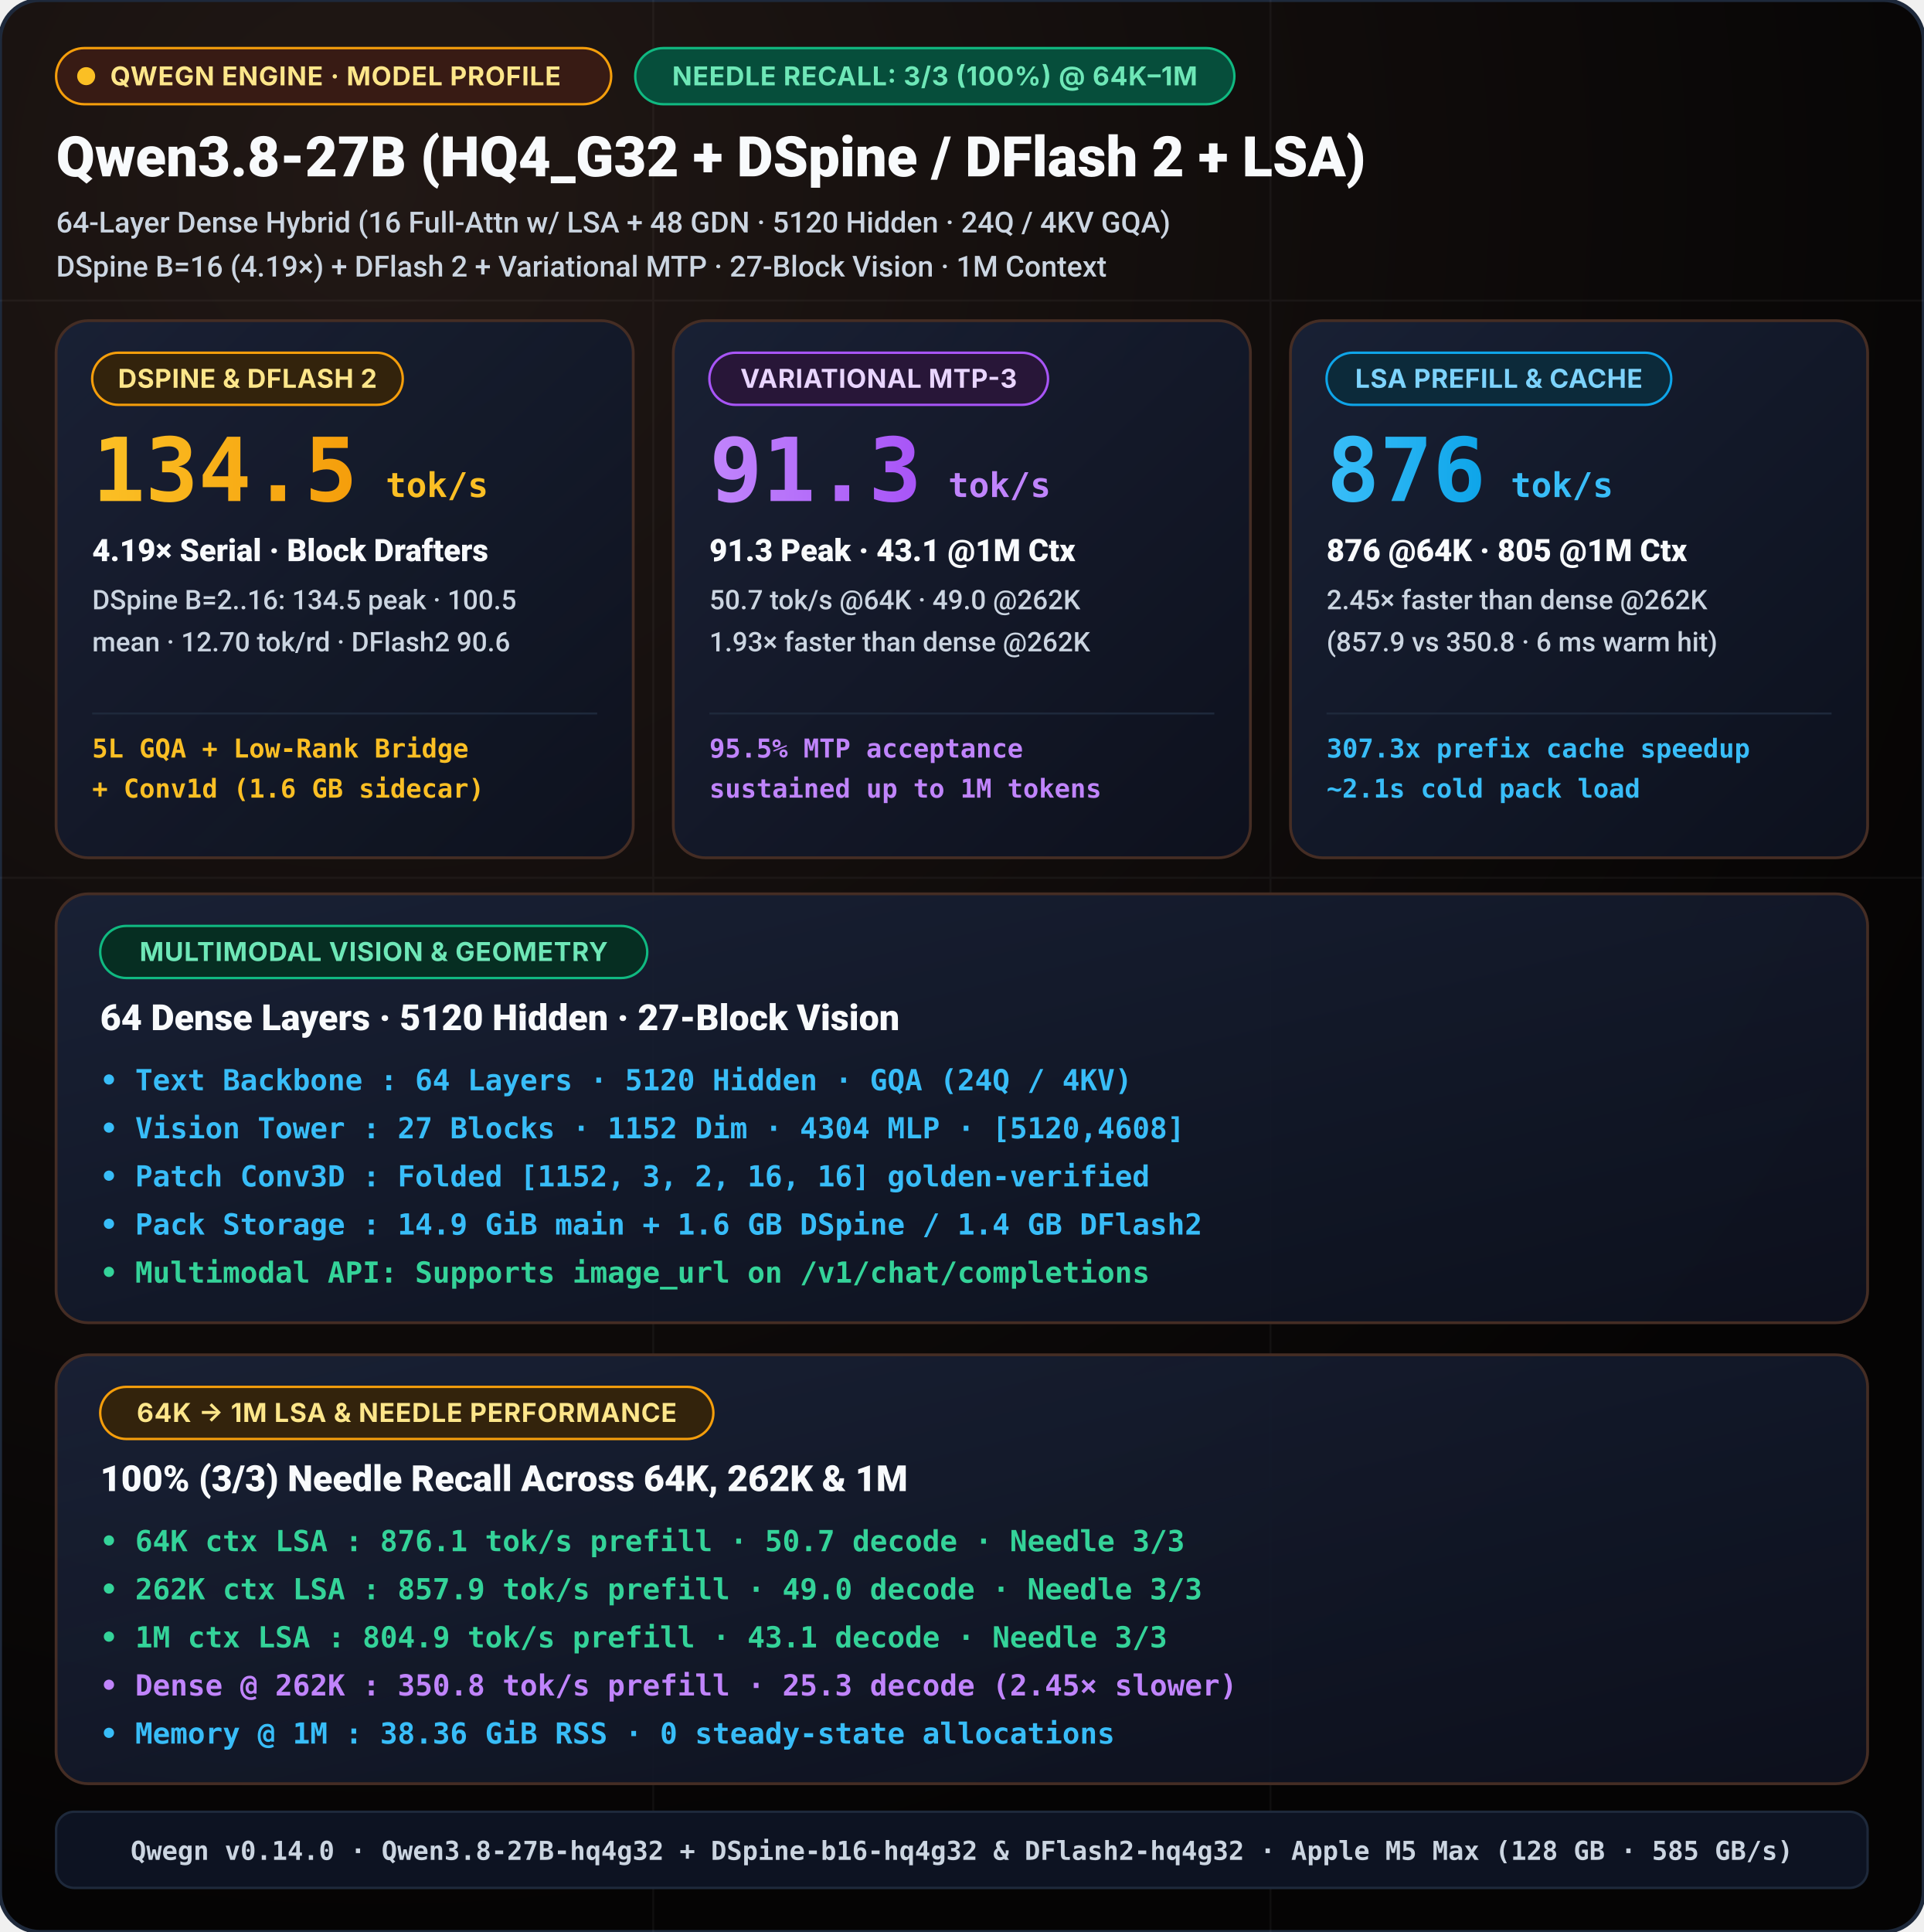
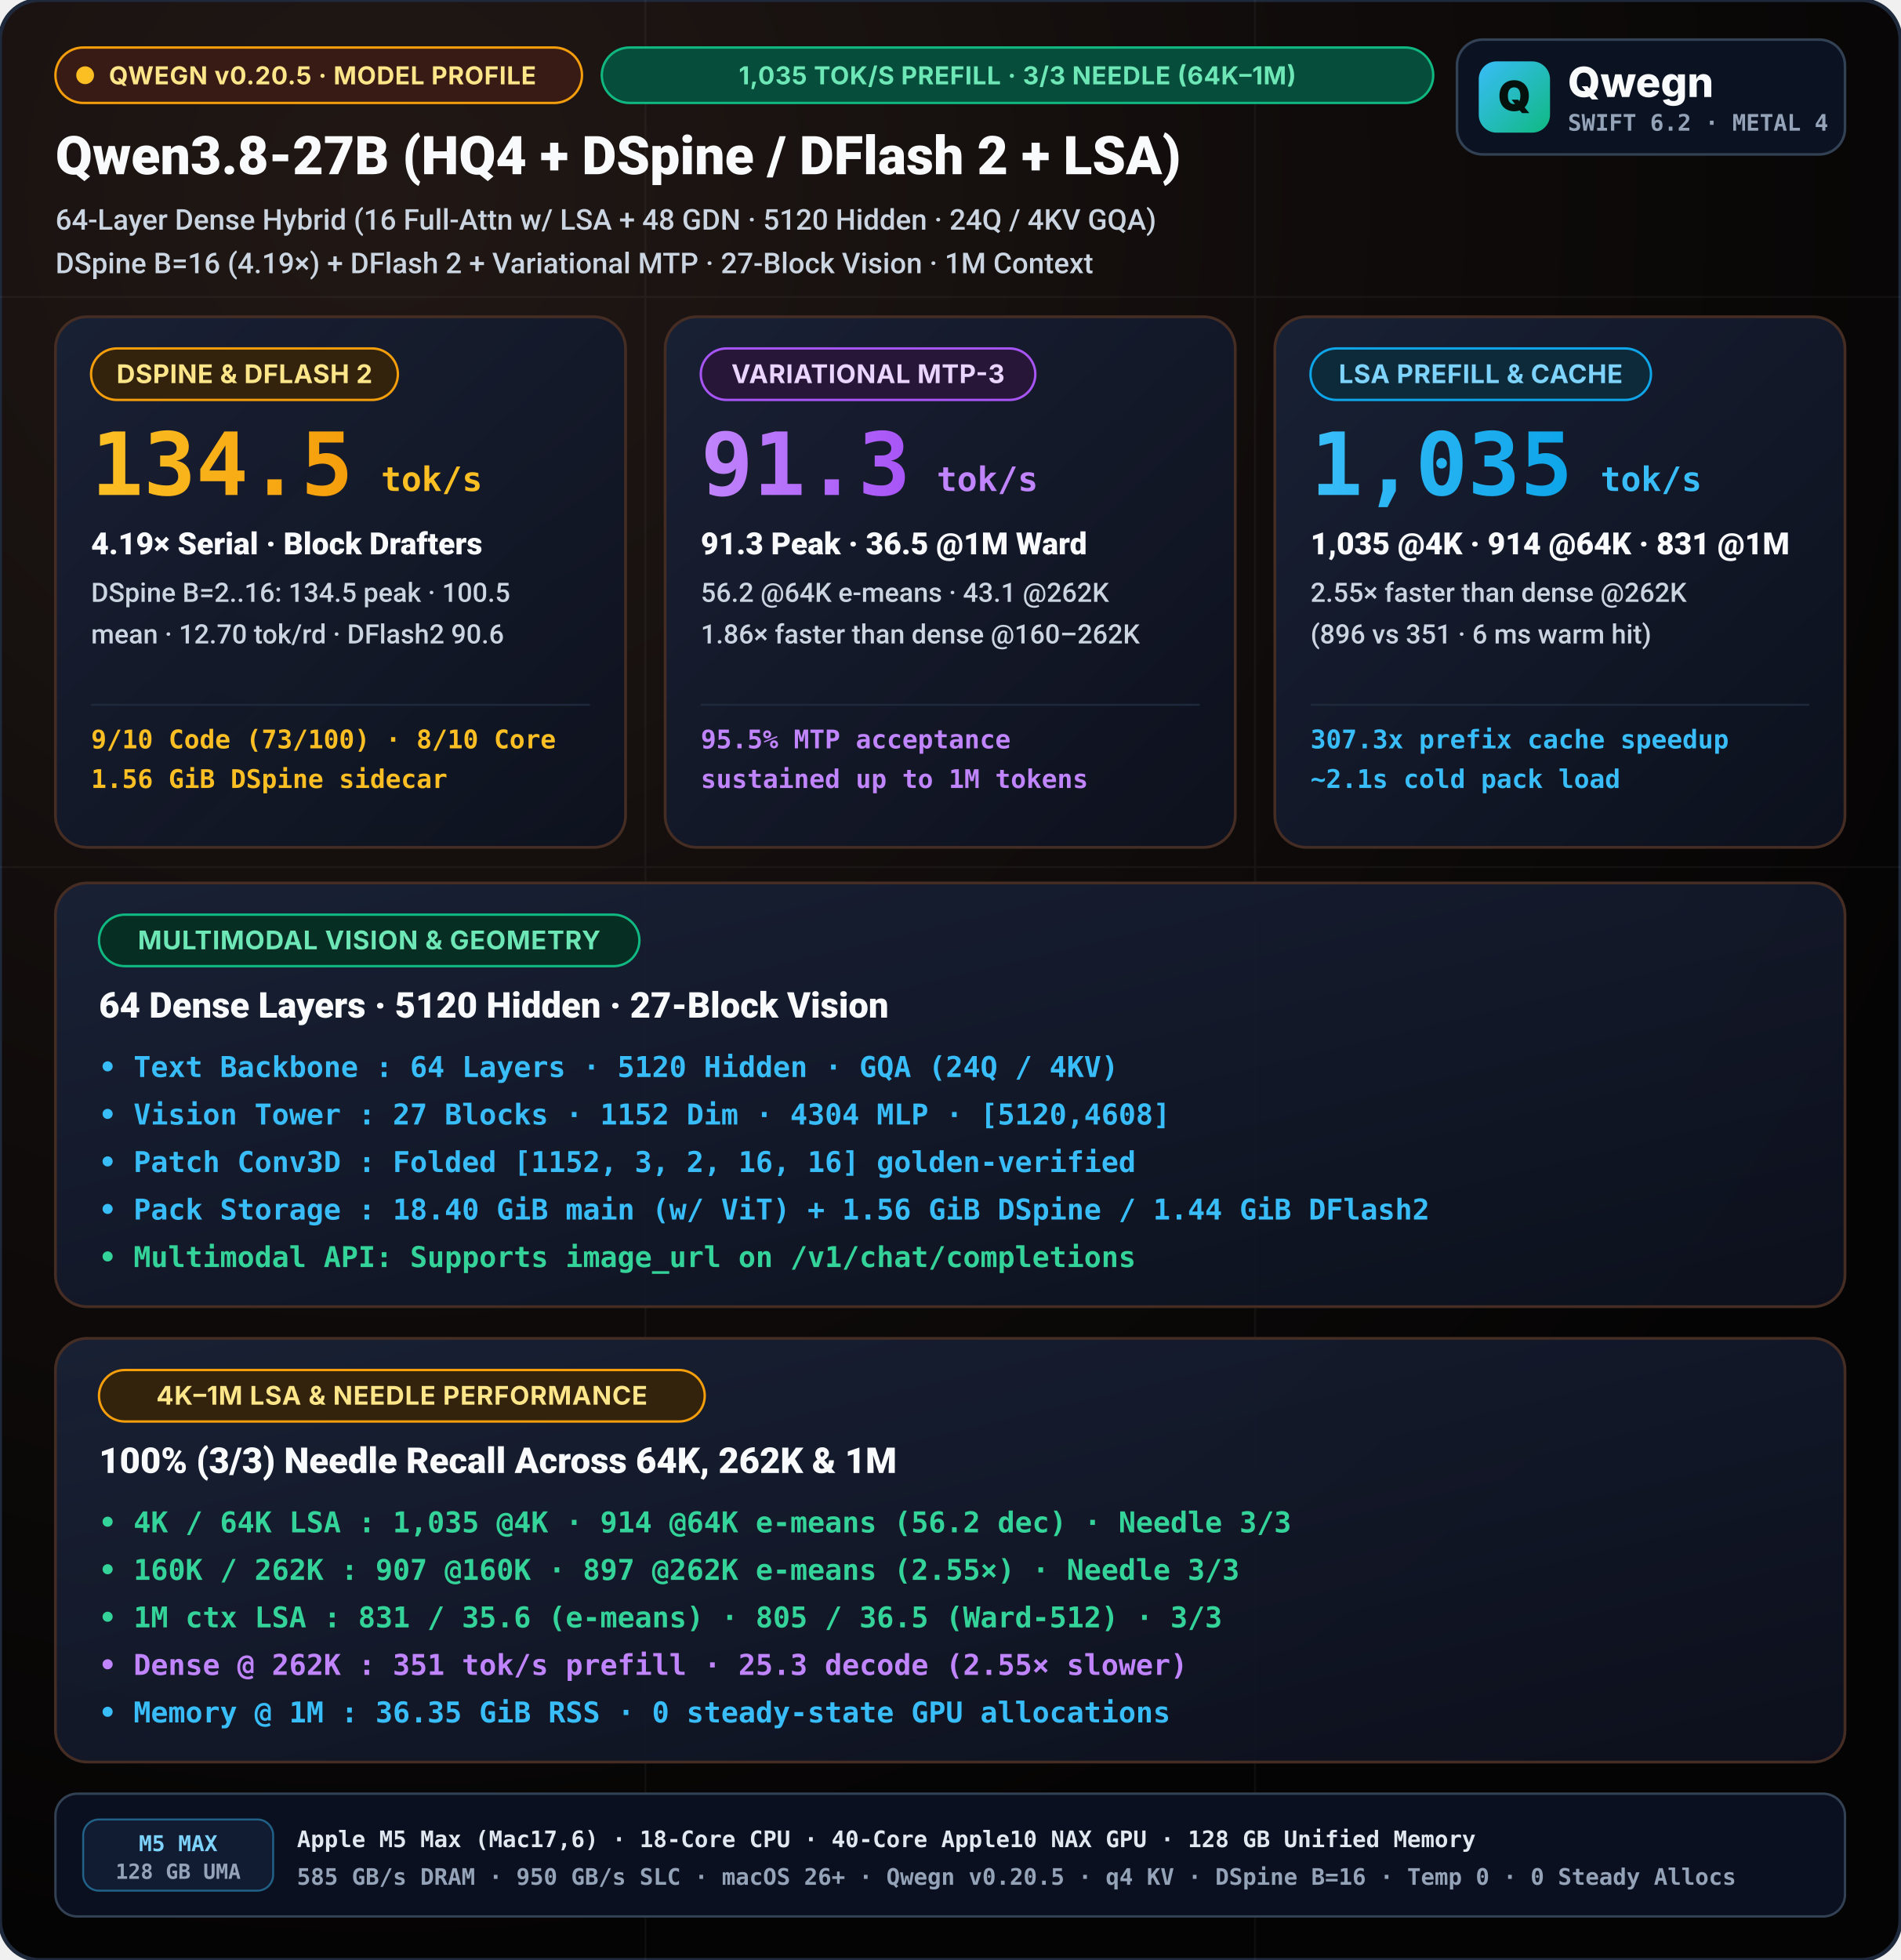
- <svg xmlns="http://www.w3.org/2000/svg" viewBox="0 0 960 964" width="960" height="964">
+ <svg xmlns="http://www.w3.org/2000/svg" viewBox="0 0 960 990" width="960" height="990">
  <defs>
    <radialGradient id="bgGlow" cx="20%" cy="10%" r="90%">
      <stop offset="0%" stop-color="#211815" />
      <stop offset="55%" stop-color="#100c0b" />
      <stop offset="100%" stop-color="#050404" />
    </radialGradient>
    <linearGradient id="cardGrad" x1="0%" y1="0%" x2="100%" y2="100%">
      <stop offset="0%" stop-color="#192136" stop-opacity="0.95" />
      <stop offset="100%" stop-color="#0d1220" stop-opacity="0.88" />
    </linearGradient>
    <linearGradient id="cyanGrad" x1="0%" y1="0%" x2="100%" y2="0%">
      <stop offset="0%" stop-color="#38bdf8" />
      <stop offset="100%" stop-color="#0ea5e9" />
    </linearGradient>
    <linearGradient id="purpleGrad" x1="0%" y1="0%" x2="100%" y2="0%">
      <stop offset="0%" stop-color="#c084fc" />
      <stop offset="100%" stop-color="#a855f7" />
    </linearGradient>
    <linearGradient id="amberGrad" x1="0%" y1="0%" x2="100%" y2="0%">
      <stop offset="0%" stop-color="#fbbf24" />
      <stop offset="100%" stop-color="#f59e0b" />
    </linearGradient>
+     <linearGradient id="mark" x1="0" y1="0" x2="1" y2="1">
+       <stop offset="0%" stop-color="#38bdf8" />
+       <stop offset="100%" stop-color="#10b981" />
+     </linearGradient>
  </defs>
  <style>
    svg { text-rendering: geometricPrecision; -webkit-font-smoothing: antialiased; }
    .title { font-family: -apple-system, BlinkMacSystemFont, "SF Pro Display", "Segoe UI", Roboto, sans-serif; font-weight: 800; }
    .subtitle { font-family: -apple-system, BlinkMacSystemFont, "SF Pro Text", "Segoe UI", Roboto, sans-serif; font-weight: 500; }
    .sans { font-family: -apple-system, BlinkMacSystemFont, "SF Pro Display", "Inter", "Segoe UI", system-ui, sans-serif; }
    .mono { font-family: "SF Mono", "JetBrains Mono", Menlo, Consolas, monospace; font-weight: 600; }
  </style>
-   <rect width="960" height="964" rx="20" fill="url(#bgGlow)" stroke="#1e293b" stroke-width="2" />
+   <rect width="960" height="990" rx="20" fill="url(#bgGlow)" stroke="#1e293b" stroke-width="2" />
  <g opacity="0.04" stroke="#ffffff" stroke-width="1">
    <line x1="0" y1="150" x2="960" y2="150" />
    <line x1="0" y1="438" x2="960" y2="438" />
-     <line x1="326" y1="0" x2="326" y2="964" />
-     <line x1="634" y1="0" x2="634" y2="964" />
+     <line x1="326" y1="0" x2="326" y2="990" />
+     <line x1="634" y1="0" x2="634" y2="990" />
  </g>
  <g transform="translate(28, 24)">
-     <rect x="0.0" y="0.0" width="277" height="28" rx="14.0" fill="#381b14" stroke="#f59e0b" stroke-width="1.2" />
+     <rect x="0.0" y="0.0" width="266" height="28" rx="14.0" fill="#381b14" stroke="#f59e0b" stroke-width="1.2" />
    <circle cx="15.0" cy="14.0" r="4.5" fill="#fbbf24" />
-     <text x="27.0" y="18.6" class="sans" font-size="13" font-weight="700" fill="#fde68a" letter-spacing="0.3">QWEGN ENGINE · MODEL PROFILE</text>
-     <rect x="289.0" y="0.0" width="299" height="28" rx="14.0" fill="#064e3b" stroke="#10b981" stroke-width="1.2" />
-     <text x="438.5" y="18.6" text-anchor="middle" class="sans" font-size="13" font-weight="700" fill="#6ee7b7" letter-spacing="0.3">NEEDLE RECALL: 3/3 (100%) @ 64K–1M</text>
-     <text x="0" y="64" fill="#f8fafc" class="title" font-size="28">Qwen3.8-27B (HQ4_G32 + DSpine / DFlash 2 + LSA)</text>
+     <text x="27.0" y="18.6" class="sans" font-size="12.5" font-weight="700" fill="#fde68a" letter-spacing="0.25">QWEGN v0.20.5 · MODEL PROFILE</text>
+     <rect x="276.0" y="0.0" width="420" height="28" rx="14.0" fill="#064e3b" stroke="#10b981" stroke-width="1.2" />
+     <text x="486.0" y="18.6" text-anchor="middle" class="sans" font-size="12.5" font-weight="700" fill="#6ee7b7" letter-spacing="0.25">1,035 TOK/S PREFILL · 3/3 NEEDLE (64K–1M)</text>
+     <text x="0" y="64" fill="#f8fafc" class="title" font-size="27">Qwen3.8-27B (HQ4 + DSpine / DFlash 2 + LSA)</text>
    <text x="0" y="92" fill="#cbd5e1" class="subtitle" font-size="14.5">64-Layer Dense Hybrid (16 Full-Attn w/ LSA + 48 GDN · 5120 Hidden · 24Q / 4KV GQA)</text>
    <text x="0" y="114" fill="#cbd5e1" class="subtitle" font-size="14.5">DSpine B=16 (4.19×) + DFlash 2 + Variational MTP · 27-Block Vision · 1M Context</text>
+   </g>
+   <g transform="translate(736, 20)">
+     <rect width="196" height="58" rx="13" fill="#0b1222" stroke="#334155" stroke-width="1.3" />
+     <rect x="11" y="11" width="36" height="36" rx="9" fill="url(#mark)" />
+     <text x="29" y="36" text-anchor="middle" class="sans" font-size="21" font-weight="900" fill="#04110c">Q</text>
+     <text x="56" y="29" class="sans" font-size="21" font-weight="800" fill="#f8fafc">Qwegn</text>
+     <text x="56" y="46" class="mono" font-size="11.5" font-weight="700" fill="#94a3b8">SWIFT 6.2 · METAL 4</text>
  </g>
  <g transform="translate(28, 160)">
    <rect width="288" height="268" rx="16" fill="url(#cardGrad)" stroke="#452d24" stroke-width="1.4" />
    <rect x="18.0" y="16.0" width="155" height="26" rx="13.0" fill="#33230c" stroke="#f59e0b" stroke-width="1.2" />
    <text x="95.5" y="33.5" text-anchor="middle" class="sans" font-size="13" font-weight="700" fill="#fde68a" letter-spacing="0.2">DSPINE &amp; DFLASH 2</text>
    <text x="18" y="90" fill="url(#amberGrad)" class="title mono" font-size="44">134.5</text>
    <text x="164.5" y="88" fill="#fbbf24" class="title mono" font-size="17">tok/s</text>
    <text x="18" y="120" fill="#f8fafc" class="title" font-size="15.5">4.19× Serial · Block Drafters</text>
    <text x="18" y="144" fill="#cbd5e1" class="subtitle" font-size="13.5">DSpine B=2..16: 134.5 peak · 100.5</text>
    <text x="18" y="165" fill="#cbd5e1" class="subtitle" font-size="13.5">mean · 12.70 tok/rd · DFlash2 90.6</text>
    <line x1="18" y1="196" x2="270" y2="196" stroke="#1e293b" stroke-width="1" />
-     <text x="18" y="218" fill="#fbbf24" class="mono" font-size="13">5L GQA + Low-Rank Bridge</text>
-     <text x="18" y="238" fill="#fbbf24" class="mono" font-size="13">+ Conv1d (1.6 GB sidecar)</text>
+     <text x="18" y="218" fill="#fbbf24" class="mono" font-size="13">9/10 Code (73/100) · 8/10 Core</text>
+     <text x="18" y="238" fill="#fbbf24" class="mono" font-size="13">1.56 GiB DSpine sidecar</text>
  </g>
  <g transform="translate(336, 160)">
    <rect width="288" height="268" rx="16" fill="url(#cardGrad)" stroke="#452d24" stroke-width="1.4" />
    <rect x="18.0" y="16.0" width="169" height="26" rx="13.0" fill="#281638" stroke="#a855f7" stroke-width="1.2" />
    <text x="102.5" y="33.5" text-anchor="middle" class="sans" font-size="13" font-weight="700" fill="#e9d5ff" letter-spacing="0.2">VARIATIONAL MTP-3</text>
    <text x="18" y="90" fill="url(#purpleGrad)" class="title mono" font-size="44">91.3</text>
    <text x="137.2" y="88" fill="#c084fc" class="title mono" font-size="17">tok/s</text>
-     <text x="18" y="120" fill="#f8fafc" class="title" font-size="15.5">91.3 Peak · 43.1 @1M Ctx</text>
-     <text x="18" y="144" fill="#cbd5e1" class="subtitle" font-size="13.5">50.7 tok/s @64K · 49.0 @262K</text>
-     <text x="18" y="165" fill="#cbd5e1" class="subtitle" font-size="13.5">1.93× faster than dense @262K</text>
+     <text x="18" y="120" fill="#f8fafc" class="title" font-size="15.5">91.3 Peak · 36.5 @1M Ward</text>
+     <text x="18" y="144" fill="#cbd5e1" class="subtitle" font-size="13.5">56.2 @64K e-means · 43.1 @262K</text>
+     <text x="18" y="165" fill="#cbd5e1" class="subtitle" font-size="13.5">1.86× faster than dense @160–262K</text>
    <line x1="18" y1="196" x2="270" y2="196" stroke="#1e293b" stroke-width="1" />
    <text x="18" y="218" fill="#c084fc" class="mono" font-size="13">95.5% MTP acceptance</text>
    <text x="18" y="238" fill="#c084fc" class="mono" font-size="13">sustained up to 1M tokens</text>
  </g>
  <g transform="translate(644, 160)">
    <rect width="288" height="268" rx="16" fill="url(#cardGrad)" stroke="#452d24" stroke-width="1.4" />
    <rect x="18.0" y="16.0" width="172" height="26" rx="13.0" fill="#0c2a3a" stroke="#0ea5e9" stroke-width="1.2" />
    <text x="104.0" y="33.5" text-anchor="middle" class="sans" font-size="13" font-weight="700" fill="#7dd3fc" letter-spacing="0.2">LSA PREFILL &amp; CACHE</text>
-     <text x="18" y="90" fill="url(#cyanGrad)" class="title mono" font-size="44">876</text>
-     <text x="109.9" y="88" fill="#38bdf8" class="title mono" font-size="17">tok/s</text>
-     <text x="18" y="120" fill="#f8fafc" class="title" font-size="15.5">876 @64K · 805 @1M Ctx</text>
-     <text x="18" y="144" fill="#cbd5e1" class="subtitle" font-size="13.5">2.45× faster than dense @262K</text>
-     <text x="18" y="165" fill="#cbd5e1" class="subtitle" font-size="13.5">(857.9 vs 350.8 · 6 ms warm hit)</text>
+     <text x="18" y="90" fill="url(#cyanGrad)" class="title mono" font-size="44">1,035</text>
+     <text x="164.5" y="88" fill="#38bdf8" class="title mono" font-size="17">tok/s</text>
+     <text x="18" y="120" fill="#f8fafc" class="title" font-size="15.5">1,035 @4K · 914 @64K · 831 @1M</text>
+     <text x="18" y="144" fill="#cbd5e1" class="subtitle" font-size="13.5">2.55× faster than dense @262K</text>
+     <text x="18" y="165" fill="#cbd5e1" class="subtitle" font-size="13.5">(896 vs 351 · 6 ms warm hit)</text>
    <line x1="18" y1="196" x2="270" y2="196" stroke="#1e293b" stroke-width="1" />
    <text x="18" y="218" fill="#38bdf8" class="mono" font-size="13">307.3x prefix cache speedup</text>
    <text x="18" y="238" fill="#38bdf8" class="mono" font-size="13">~2.1s cold pack load</text>
  </g>
  <g transform="translate(28, 446)">
    <rect width="904" height="214" rx="16" fill="url(#cardGrad)" stroke="#452d24" stroke-width="1.4" />
    <rect x="22.0" y="16.0" width="273" height="26" rx="13.0" fill="#062e22" stroke="#10b981" stroke-width="1.2" />
    <text x="158.5" y="33.5" text-anchor="middle" class="sans" font-size="13" font-weight="700" fill="#6ee7b7" letter-spacing="0.3">MULTIMODAL VISION &amp; GEOMETRY</text>
    <text x="22" y="68" fill="#f8fafc" class="title" font-size="18">64 Dense Layers · 5120 Hidden · 27-Block Vision</text>
    <text x="22" y="98" fill="#38bdf8" class="mono" font-size="14.5">• Text Backbone : 64 Layers · 5120 Hidden · GQA (24Q / 4KV)</text>
    <text x="22" y="122" fill="#38bdf8" class="mono" font-size="14.5">• Vision Tower  : 27 Blocks · 1152 Dim · 4304 MLP · [5120,4608]</text>
    <text x="22" y="146" fill="#38bdf8" class="mono" font-size="14.5">• Patch Conv3D  : Folded [1152, 3, 2, 16, 16] golden-verified</text>
-     <text x="22" y="170" fill="#38bdf8" class="mono" font-size="14.5">• Pack Storage  : 14.9 GiB main + 1.6 GB DSpine / 1.4 GB DFlash2</text>
+     <text x="22" y="170" fill="#38bdf8" class="mono" font-size="14.5">• Pack Storage  : 18.40 GiB main (w/ ViT) + 1.56 GiB DSpine / 1.44 GiB DFlash2</text>
    <text x="22" y="194" fill="#34d399" class="mono" font-size="14.5">• Multimodal API: Supports image_url on /v1/chat/completions</text>
  </g>
  <g transform="translate(28, 676)">
    <rect width="904" height="214" rx="16" fill="url(#cardGrad)" stroke="#452d24" stroke-width="1.4" />
    <rect x="22.0" y="16.0" width="306" height="26" rx="13.0" fill="#33230c" stroke="#f59e0b" stroke-width="1.2" />
-     <text x="175.0" y="33.5" text-anchor="middle" class="sans" font-size="13" font-weight="700" fill="#fde68a" letter-spacing="0.3">64K → 1M LSA &amp; NEEDLE PERFORMANCE</text>
+     <text x="175.0" y="33.5" text-anchor="middle" class="sans" font-size="13" font-weight="700" fill="#fde68a" letter-spacing="0.3">4K–1M LSA &amp; NEEDLE PERFORMANCE</text>
    <text x="22" y="68" fill="#f8fafc" class="title" font-size="18">100% (3/3) Needle Recall Across 64K, 262K &amp; 1M</text>
-     <text x="22" y="98" fill="#34d399" class="mono" font-size="14.5">• 64K  ctx LSA : 876.1 tok/s prefill · 50.7 decode · Needle 3/3</text>
-     <text x="22" y="122" fill="#34d399" class="mono" font-size="14.5">• 262K ctx LSA : 857.9 tok/s prefill · 49.0 decode · Needle 3/3</text>
-     <text x="22" y="146" fill="#34d399" class="mono" font-size="14.5">• 1M   ctx LSA : 804.9 tok/s prefill · 43.1 decode · Needle 3/3</text>
-     <text x="22" y="170" fill="#c084fc" class="mono" font-size="14.5">• Dense @ 262K : 350.8 tok/s prefill · 25.3 decode (2.45× slower)</text>
-     <text x="22" y="194" fill="#38bdf8" class="mono" font-size="14.5">• Memory @ 1M  : 38.36 GiB RSS · 0 steady-state allocations</text>
+     <text x="22" y="98" fill="#34d399" class="mono" font-size="14.5">• 4K / 64K LSA : 1,035 @4K · 914 @64K e-means (56.2 dec) · Needle 3/3</text>
+     <text x="22" y="122" fill="#34d399" class="mono" font-size="14.5">• 160K / 262K  : 907 @160K · 897 @262K e-means (2.55×) · Needle 3/3</text>
+     <text x="22" y="146" fill="#34d399" class="mono" font-size="14.5">• 1M ctx LSA   : 831 / 35.6 (e-means) · 805 / 36.5 (Ward-512) · 3/3</text>
+     <text x="22" y="170" fill="#c084fc" class="mono" font-size="14.5">• Dense @ 262K : 351 tok/s prefill · 25.3 decode (2.55× slower)</text>
+     <text x="22" y="194" fill="#38bdf8" class="mono" font-size="14.5">• Memory @ 1M  : 36.35 GiB RSS · 0 steady-state GPU allocations</text>
  </g>
-   <g transform="translate(28, 904)">
-     <rect x="0" y="0" width="904" height="38" rx="9" fill="#0d1322" stroke="#1e293b" stroke-width="1.2" />
-     <text x="452" y="24" text-anchor="middle" fill="#cbd5e1" class="mono" font-size="13">Qwegn v0.14.0 · Qwen3.8-27B-hq4g32 + DSpine-b16-hq4g32 &amp; DFlash2-hq4g32 · Apple M5 Max (128 GB · 585 GB/s)</text>
+   <g transform="translate(28, 906)">
+     <rect width="904" height="62" rx="11" fill="#0a101f" stroke="#334155" stroke-width="1.2" />
+     <rect x="14" y="13" width="96" height="36" rx="8" fill="#111c33" stroke="#38bdf8" stroke-opacity="0.45" stroke-width="1" />
+     <text x="62" y="29" text-anchor="middle" class="mono" font-size="11" font-weight="800" fill="#7dd3fc">M5 MAX</text>
+     <text x="62" y="43" text-anchor="middle" class="mono" font-size="10.5" fill="#94a3b8">128 GB UMA</text>
+     <text x="122" y="27" class="mono" font-size="11.5" font-weight="700" fill="#e2e8f0">Apple M5 Max (Mac17,6) · 18-Core CPU · 40-Core Apple10 NAX GPU · 128 GB Unified Memory</text>
+     <text x="122" y="46" class="mono" font-size="11.5" fill="#94a3b8">585 GB/s DRAM · 950 GB/s SLC · macOS 26+ · Qwegn v0.20.5 · q4 KV · DSpine B=16 · Temp 0 · 0 Steady Allocs</text>
  </g>
</svg>
